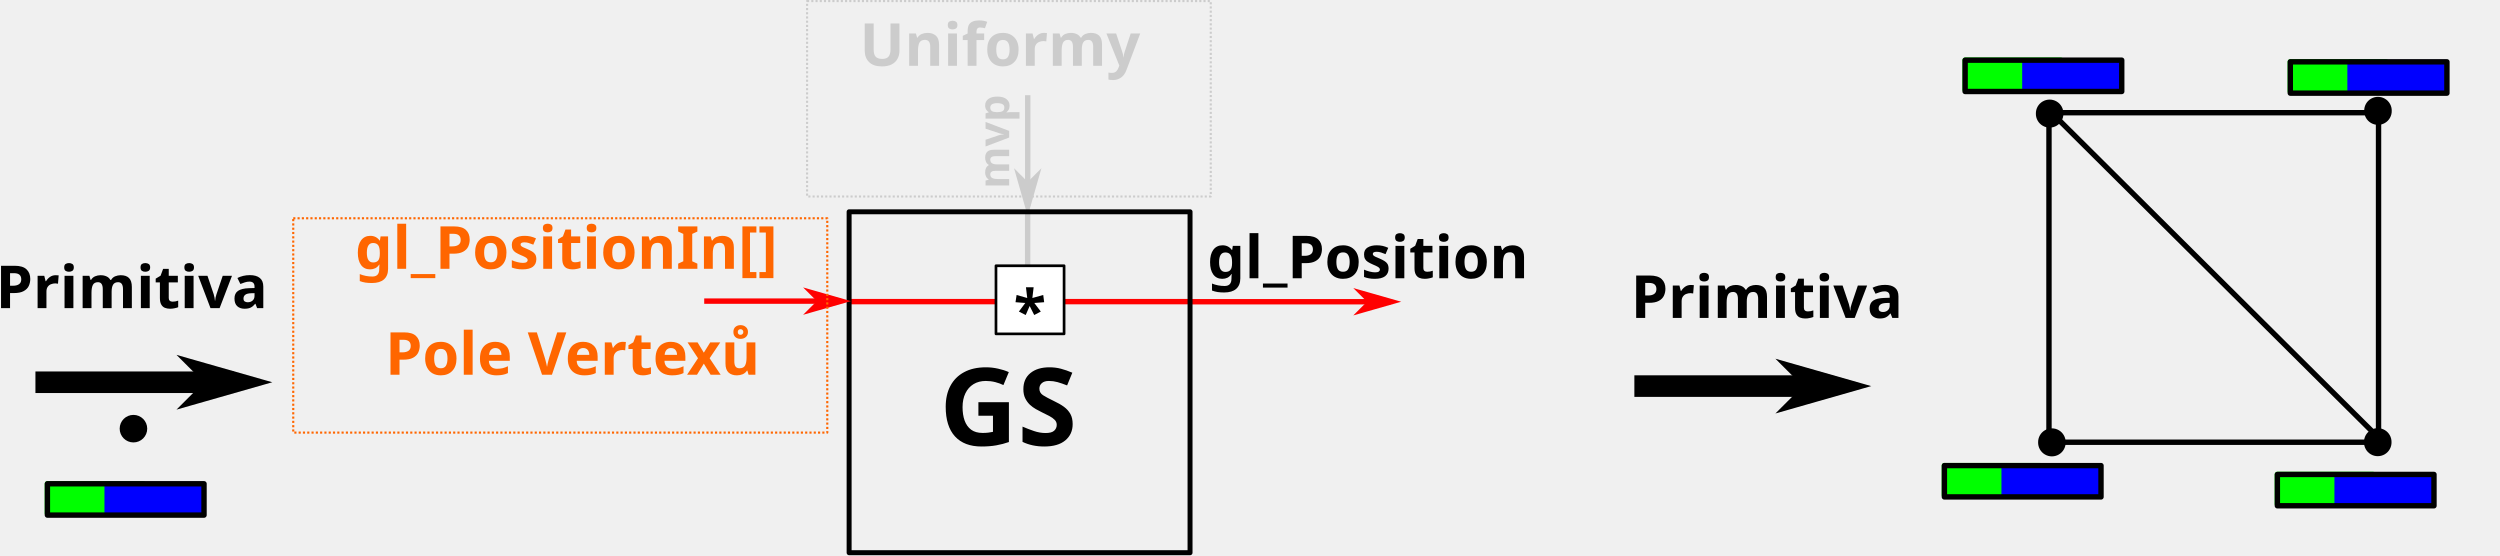
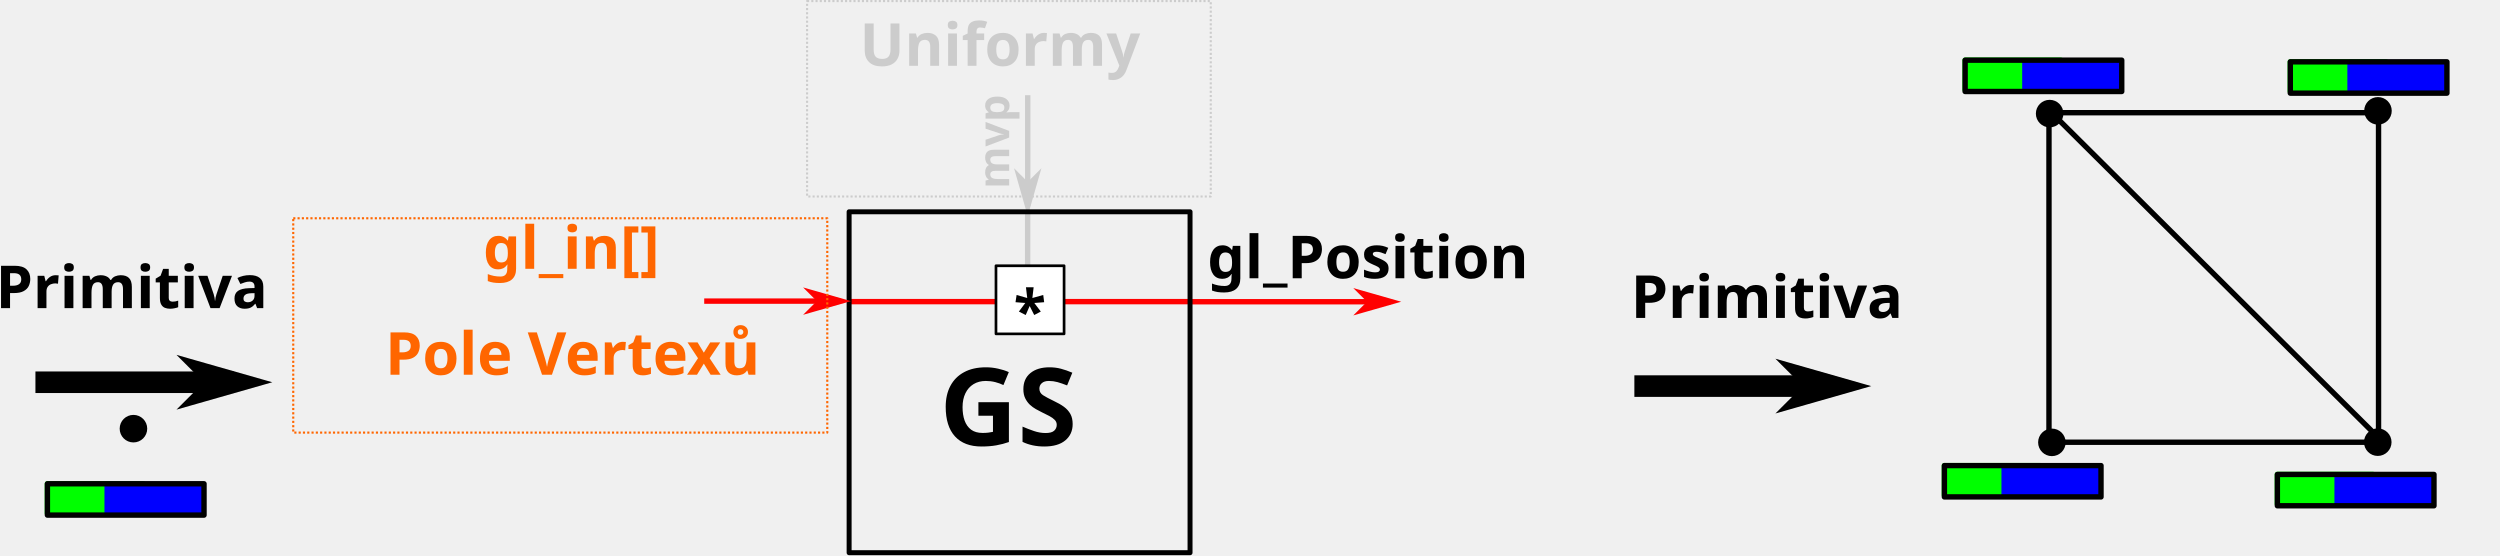
<svg xmlns="http://www.w3.org/2000/svg" xmlns:xlink="http://www.w3.org/1999/xlink" width="463.599" height="102.956" id="svg2" version="1.1">
  <defs id="defs4690">
    <marker orient="auto" refY="0" refX="0" id="Arrow1Mendq" style="overflow:visible">
      <path id="path5091" d="M 0,0 5,-5 -12.5,0 5,5 0,0 z" style="fill:#cccccc;fill-rule:evenodd;stroke:#cccccc;stroke-width:1pt;marker-start:none" transform="matrix(-0.4,0,0,-0.4,-4,0)" />
    </marker>
    <marker orient="auto" refY="0" refX="0" id="Arrow1MendE" style="overflow:visible">
      <path id="path5094" d="M 0,0 5,-5 -12.5,0 5,5 0,0 z" style="fill:#cccccc;fill-rule:evenodd;stroke:#cccccc;stroke-width:1pt;marker-start:none" transform="matrix(-0.4,0,0,-0.4,-4,0)" />
    </marker>
    <marker orient="auto" refY="0" refX="0" id="Arrow1Mend9" style="overflow:visible">
      <path id="path5097" d="M 0,0 5,-5 -12.5,0 5,5 0,0 z" style="fill:#cccccc;fill-rule:evenodd;stroke:#cccccc;stroke-width:1pt;marker-start:none" transform="matrix(-0.4,0,0,-0.4,-4,0)" />
    </marker>
    <marker orient="auto" refY="0" refX="0" id="Arrow1MendB" style="overflow:visible">
      <path id="path5455" d="M 0,0 5,-5 -12.5,0 5,5 0,0 z" style="fill:#ff0000;fill-rule:evenodd;stroke:#ff0000;stroke-width:1pt;marker-start:none" transform="matrix(-0.4,0,0,-0.4,-4,0)" />
    </marker>
    <marker orient="auto" refY="0" refX="0" id="Arrow1Mendy" style="overflow:visible">
      <path id="path5601" d="M 0,0 5,-5 -12.5,0 5,5 0,0 z" style="fill:#00ff00;fill-rule:evenodd;stroke:#00ff00;stroke-width:1pt;marker-start:none" transform="matrix(-0.4,0,0,-0.4,-4,0)" />
    </marker>
    <marker orient="auto" refY="0" refX="0" id="Arrow1Mendv" style="overflow:visible">
      <path id="path5598" d="M 0,0 5,-5 -12.5,0 5,5 0,0 z" style="fill:#0000ff;fill-rule:evenodd;stroke:#0000ff;stroke-width:1pt;marker-start:none" transform="matrix(-0.4,0,0,-0.4,-4,0)" />
    </marker>
    <marker orient="auto" refY="0" refX="0" id="Arrow1Mendx" style="overflow:visible">
      <path id="path4908" d="M 0,0 5,-5 -12.5,0 5,5 0,0 z" style="fill:#ff0000;fill-rule:evenodd;stroke:#ff0000;stroke-width:1pt;marker-start:none" transform="matrix(-0.4,0,0,-0.4,-4,0)" />
    </marker>
    <marker orient="auto" refY="0" refX="0" id="Arrow1MendF" style="overflow:visible">
      <path id="path5752" d="M 0,0 5,-5 -12.5,0 5,5 0,0 z" style="fill:#0000ff;fill-rule:evenodd;stroke:#0000ff;stroke-width:1pt;marker-start:none" transform="matrix(-0.4,0,0,-0.4,-4,0)" />
    </marker>
    <marker style="overflow:visible" id="Arrow1Send" refX="0" refY="0" orient="auto">
      <path transform="matrix(-0.2,0,0,-0.2,-1.2,0)" style="fill-rule:evenodd;stroke:#000000;stroke-width:1pt;marker-start:none" d="M 0,0 5,-5 -12.5,0 5,5 0,0 z" id="path3647" />
    </marker>
    <marker style="overflow:visible" id="marker4566" refX="0" refY="0" orient="auto">
      <path transform="matrix(-0.2,0,0,-0.2,-1.2,0)" style="fill-rule:evenodd;stroke:#000000;stroke-width:1pt;marker-start:none" d="M 0,0 5,-5 -12.5,0 5,5 0,0 z" id="path4568" />
    </marker>
    <marker style="overflow:visible" id="marker4570" refX="0" refY="0" orient="auto">
      <path transform="matrix(-0.2,0,0,-0.2,-1.2,0)" style="fill-rule:evenodd;stroke:#000000;stroke-width:1pt;marker-start:none" d="M 0,0 5,-5 -12.5,0 5,5 0,0 z" id="path4572" />
    </marker>
    <marker style="overflow:visible" id="marker4574" refX="0" refY="0" orient="auto">
      <path transform="matrix(-0.2,0,0,-0.2,-1.2,0)" style="fill-rule:evenodd;stroke:#000000;stroke-width:1pt;marker-start:none" d="M 0,0 5,-5 -12.5,0 5,5 0,0 z" id="path4576" />
    </marker>
    <marker style="overflow:visible" id="marker4578" refX="0" refY="0" orient="auto">
      <path transform="matrix(-0.2,0,0,-0.2,-1.2,0)" style="fill-rule:evenodd;stroke:#000000;stroke-width:1pt;marker-start:none" d="M 0,0 5,-5 -12.5,0 5,5 0,0 z" id="path4580" />
    </marker>
  </defs>
  <g id="layer1" transform="translate(-43.94154,-310.7236)">
    <g id="g8731" transform="translate(39.96387,89.82877)">
      <g transform="matrix(1.5,0,0,1.5,165.665,88.89342)" style="fill:#000000;fill-opacity:1" id="g8519">
        <use height="1052.362" width="744.094" xlink:href="#textext-b8414d2b-1" x="223.432" y="134.765" id="use8521" />
      </g>
      <g transform="matrix(1.5,0,0,1.5,165.665,88.89342)" style="fill:#000000;fill-opacity:1" id="g8523">
        <use height="1052.362" width="744.094" xlink:href="#textext-b8414d2b-3" x="229.244" y="136.259" id="use8525" />
      </g>
    </g>
    <g id="g8737" transform="translate(70.32101,108.7573)">
      <g transform="matrix(1.5,0,0,1.5,165.665,88.89342)" style="fill:#000000;fill-opacity:1" id="g8527">
        <use height="1052.362" width="744.094" xlink:href="#textext-b8414d2b-1" x="237.034" y="134.765" id="use8529" />
      </g>
      <g transform="matrix(1.5,0,0,1.5,165.665,88.89342)" style="fill:#000000;fill-opacity:1" id="g8531">
        <use height="1052.362" width="744.094" xlink:href="#textext-b8414d2b-4" x="242.845" y="136.259" id="use8533" />
      </g>
    </g>
    <g id="g8747" transform="translate(72.8105,43.73632)">
      <g transform="matrix(1.5,0,0,1.5,165.665,88.89342)" style="fill:#000000;fill-opacity:1" id="g8535">
        <use height="1052.362" width="744.094" xlink:href="#textext-b8414d2b-1" x="250.636" y="134.765" id="use8537" />
      </g>
      <g id="g8743">
        <g id="g8539" style="fill:#000000;fill-opacity:1" transform="matrix(1.5,0,0,1.5,165.665,88.89342)">
          <use id="use8541" y="136.259" x="256.447" xlink:href="#textext-b8414d2b-5" width="744.094" height="1052.362" />
        </g>
      </g>
    </g>
-     <g id="g5460">
-       <path id="path4267-7" d="m 234.521,328.378 0,20.456" style="fill:#cccccc;stroke:#cccccc;stroke-width:1px;stroke-linecap:butt;stroke-linejoin:miter;stroke-opacity:1;marker-end:url(#Arrow1MendE)" />
-       <path style="fill:#cccccc;stroke:#cccccc;stroke-width:1px;stroke-linecap:butt;stroke-linejoin:miter;stroke-opacity:1" d="m 234.507,349.694 0,16.478" id="path5071" />
-       <path style="fill:none;stroke:#ff0000;stroke-width:1px;stroke-linecap:butt;stroke-linejoin:miter;stroke-opacity:1" d="m 201.456,366.657 63.261,0" id="path4968" />
-       <path id="path5204" d="m 264.433,366.677 37.376,0" style="fill:none;stroke:#ff0000;stroke-width:1px;stroke-linecap:butt;stroke-linejoin:miter;stroke-opacity:1;marker-end:url(#Arrow1MendB)" />
-       <rect y="349.998" x="201.402" height="63.221" width="63.221" id="rect2815" style="fill:none;stroke:#000000;stroke-width:0.922;stroke-linecap:butt;stroke-linejoin:round;stroke-miterlimit:4;stroke-opacity:1;stroke-dasharray:none;stroke-dashoffset:0" />
-       <path id="path2825" d="m 174.53,366.562 25.254,0" style="fill:none;stroke:#ff0000;stroke-width:1px;stroke-linecap:butt;stroke-linejoin:miter;stroke-opacity:1;marker-end:url(#Arrow1Mendx)" />
-       <text id="text2853" y="360.566" x="109.797" style="font-size:11px;font-style:normal;font-variant:normal;font-weight:bold;font-stretch:normal;fill:#ff6600;fill-opacity:1;stroke:none;font-family:Arial Black;-inkscape-font-specification:'Arial Black, Bold'" xml:space="preserve">
-         <tspan y="360.566" x="109.797" id="tspan2855">gl_PositionIn[]</tspan>
+     <path style="fill:#cccccc;stroke:#cccccc;stroke-width:1px;stroke-linecap:butt;stroke-linejoin:miter;stroke-opacity:1;marker-end:url(#Arrow1MendE)" d="m 234.521,328.378 v 20.456" id="path4267-7" />
+     <path id="path5071" d="m 234.507,349.694 v 16.478" style="fill:#cccccc;stroke:#cccccc;stroke-width:1px;stroke-linecap:butt;stroke-linejoin:miter;stroke-opacity:1" />
+     <path id="path4968" d="m 201.456,366.657 h 63.261" style="fill:none;stroke:#ff0000;stroke-width:1px;stroke-linecap:butt;stroke-linejoin:miter;stroke-opacity:1" />
+     <path style="fill:none;stroke:#ff0000;stroke-width:1px;stroke-linecap:butt;stroke-linejoin:miter;stroke-opacity:1;marker-end:url(#Arrow1MendB)" d="m 264.433,366.677 h 37.376" id="path5204" />
+     <rect style="fill:none;stroke:#000000;stroke-width:0.922;stroke-linecap:butt;stroke-linejoin:round;stroke-miterlimit:4;stroke-dasharray:none;stroke-dashoffset:0;stroke-opacity:1" id="rect2815" width="63.221" height="63.221" x="201.402" y="349.998" />
+     <path style="fill:none;stroke:#ff0000;stroke-width:1px;stroke-linecap:butt;stroke-linejoin:miter;stroke-opacity:1;marker-end:url(#Arrow1Mendx)" d="M 174.53,366.562 H 199.783" id="path2825" />
+     <text xml:space="preserve" style="font-style:normal;font-variant:normal;font-weight:bold;font-stretch:normal;line-height:0%;font-family:'Arial Black';-inkscape-font-specification:'Arial Black, Bold';fill:#ff6600;fill-opacity:1;stroke:none" x="133.536" y="360.566" id="text2853">
+       <tspan style="font-size:11px;line-height:1.25" id="tspan2855" x="133.536" y="360.566">gl_in[]</tspan>
+     </text>
+     <text xml:space="preserve" style="font-style:normal;font-variant:normal;font-weight:bold;font-stretch:normal;line-height:0%;font-family:'Arial Black';-inkscape-font-specification:'Arial Black, Bold';fill:#cccccc;fill-opacity:1;stroke:none" x="-345.744" y="231.08" id="text4304" transform="rotate(-90)">
+       <tspan style="font-size:8px;line-height:1.25;fill:#cccccc" id="tspan4306" x="-345.744" y="231.08">mvp</tspan>
+     </text>
+     <g transform="translate(-10.19124,-4.578218)" id="g5018-4">
+       <rect y="364.584" x="238.827" height="12.627" width="12.627" id="rect4864-1" style="fill:#ffffff;stroke:#000000;stroke-width:0.5;stroke-linecap:butt;stroke-linejoin:round;stroke-miterlimit:4;stroke-dasharray:none;stroke-dashoffset:0;stroke-opacity:1" />
+       <text xml:space="preserve" style="font-style:normal;font-variant:normal;font-weight:bold;font-stretch:normal;line-height:0%;font-family:'Arial Black';-inkscape-font-specification:'Arial Black, Bold';fill:#000000;fill-opacity:1;stroke:none" x="242.106" y="376.937" id="text5006-0">
+         <tspan style="font-size:11px;line-height:1.25" id="tspan5008-8" x="242.106" y="376.937">*</tspan>
      </text>
-       <text transform="matrix(0,-1,1,0,0,0)" id="text4304" y="231.08" x="-345.744" style="font-size:11px;font-style:normal;font-variant:normal;font-weight:bold;font-stretch:normal;fill:#cccccc;fill-opacity:1;stroke:none;font-family:Arial Black;-inkscape-font-specification:'Arial Black, Bold'" xml:space="preserve">
-         <tspan y="231.08" x="-345.744" id="tspan4306" style="font-size:8px;fill:#cccccc">mvp</tspan>
-       </text>
-       <g id="g5018-4" transform="translate(-10.19124,-4.578218)">
-         <rect style="fill:#ffffff;stroke:#000000;stroke-width:0.5;stroke-linecap:butt;stroke-linejoin:round;stroke-miterlimit:4;stroke-opacity:1;stroke-dasharray:none;stroke-dashoffset:0" id="rect4864-1" width="12.627" height="12.627" x="238.827" y="364.584" />
-         <text id="text5006-0" y="376.937" x="242.106" style="font-size:11px;font-style:normal;font-variant:normal;font-weight:bold;font-stretch:normal;fill:#000000;fill-opacity:1;stroke:none;font-family:Arial Black;-inkscape-font-specification:'Arial Black, Bold'" xml:space="preserve">
-           <tspan y="376.937" x="242.106" id="tspan5008-8">*</tspan>
-         </text>
+     </g>
+     <text xml:space="preserve" style="font-style:normal;font-variant:normal;font-weight:bold;font-stretch:normal;line-height:0%;font-family:'Arial Black';-inkscape-font-specification:'Arial Black, Bold';fill:#000000;fill-opacity:1;stroke:none" x="267.834" y="362.322" id="text5186">
+       <tspan style="font-size:11px;line-height:1.25" id="tspan5188" x="267.834" y="362.322">gl_Position</tspan>
+     </text>
+     <text id="text5875" y="393.32" x="218.156" style="font-style:normal;font-variant:normal;font-weight:bold;font-stretch:normal;line-height:0%;font-family:'Arial Black';-inkscape-font-specification:'Arial Black, Bold';fill:#000000;fill-opacity:1;stroke:none" xml:space="preserve">
+       <tspan style="font-size:20px;line-height:1.25" y="393.32" x="218.156" id="tspan5877">GS</tspan>
+     </text>
+     <text id="text5879" y="380.219" x="115.371" style="font-style:normal;font-variant:normal;font-weight:bold;font-stretch:normal;line-height:0%;font-family:'Arial Black';-inkscape-font-specification:'Arial Black, Bold';fill:#ff6600;fill-opacity:1;stroke:none" xml:space="preserve">
+       <tspan style="font-size:11px;line-height:1.25" y="380.219" x="115.371" id="tspan5881">Pole Vertexů</tspan>
+     </text>
+     <text id="text5883" y="322.93" x="203.36" style="font-style:normal;font-variant:normal;font-weight:bold;font-stretch:normal;line-height:0%;font-family:'Arial Black';-inkscape-font-specification:'Arial Black, Bold';fill:#cccccc;fill-opacity:1;stroke:none" xml:space="preserve">
+       <tspan style="font-size:11px;line-height:1.25" y="322.93" x="203.36" id="tspan5885">Uniformy</tspan>
+     </text>
+     <rect y="310.919" x="193.605" height="36.241" width="74.86" id="rect5887" style="fill:none;stroke:#cccccc;stroke-width:0.391;stroke-linecap:butt;stroke-linejoin:round;stroke-miterlimit:4;stroke-dasharray:0.391, 0.391;stroke-dashoffset:0;stroke-opacity:1" />
+     <rect y="351.2" x="98.319" height="39.745" width="99.031" id="rect5889" style="fill:none;stroke:#ff6600;stroke-width:0.398;stroke-linecap:butt;stroke-linejoin:round;stroke-miterlimit:4;stroke-dasharray:0.398, 0.398;stroke-dashoffset:0;stroke-opacity:1" />
+     <path id="path5891" d="M 50.513,381.608 H 87.299" style="fill:none;stroke:#000000;stroke-width:4;stroke-linecap:butt;stroke-linejoin:miter;stroke-miterlimit:4;stroke-dasharray:none;stroke-opacity:1;marker-end:url(#Arrow1Send)" />
+     <text id="text6497" y="367.867" x="43.147" style="font-style:normal;font-variant:normal;font-weight:bold;font-stretch:normal;line-height:0%;font-family:'Arial Black';-inkscape-font-specification:'Arial Black, Bold';fill:#000000;fill-opacity:1;stroke:none" xml:space="preserve">
+       <tspan style="font-size:11px;line-height:1.25" y="367.867" x="43.147" id="tspan6499">Primitiva</tspan>
+     </text>
+     <path id="path5891-9-0" d="m 347.018,382.322 h 36.786" style="fill:none;stroke:#000000;stroke-width:4;stroke-linecap:butt;stroke-linejoin:miter;stroke-miterlimit:4;stroke-dasharray:none;stroke-opacity:1;marker-end:url(#Arrow1Send)" />
+     <circle r="2.054" cy="331.789" cx="424.026" id="path6596" style="fill:#000000;stroke:#000000;stroke-width:1;stroke-linecap:butt;stroke-linejoin:round;stroke-miterlimit:4;stroke-dasharray:none;stroke-dashoffset:0;stroke-opacity:1" />
+     <circle r="2.054" cy="331.279" cx="484.911" id="path6596-4" style="fill:#000000;stroke:#000000;stroke-width:1;stroke-linecap:butt;stroke-linejoin:round;stroke-miterlimit:4;stroke-dasharray:none;stroke-dashoffset:0;stroke-opacity:1" />
+     <circle r="2.054" cy="392.755" cx="424.443" id="path6596-3" style="fill:#000000;stroke:#000000;stroke-width:1;stroke-linecap:butt;stroke-linejoin:round;stroke-miterlimit:4;stroke-dasharray:none;stroke-dashoffset:0;stroke-opacity:1" />
+     <g id="g5208" transform="translate(-124.0146,10.31073)">
+       <g id="g5155">
+         <g id="g8830" transform="translate(-23.52345,-26.43392)">
+           <rect y="413.188" x="552.048" height="5.493" width="17.741" id="rect8806" style="fill:#00ff00;stroke:#00ff00;stroke-width:1;stroke-linecap:butt;stroke-linejoin:round;stroke-miterlimit:4;stroke-dasharray:none;stroke-dashoffset:0;stroke-opacity:1" />
+           <rect y="413.314" x="563.128" height="5.493" width="17.741" id="rect8806-5" style="fill:#0000ff;stroke:#0000ff;stroke-width:1;stroke-linecap:butt;stroke-linejoin:round;stroke-miterlimit:4;stroke-dasharray:none;stroke-dashoffset:0;stroke-opacity:1" />
+           <rect y="413.188" x="552.048" height="5.808" width="29.042" id="rect8804" style="fill:none;stroke:#000000;stroke-width:1;stroke-linecap:butt;stroke-linejoin:round;stroke-miterlimit:4;stroke-dasharray:none;stroke-dashoffset:0;stroke-opacity:1" />
+         </g>
      </g>
-       <text id="text5186" y="362.322" x="267.834" style="font-size:11px;font-style:normal;font-variant:normal;font-weight:bold;font-stretch:normal;fill:#000000;fill-opacity:1;stroke:none;font-family:Arial Black;-inkscape-font-specification:'Arial Black, Bold'" xml:space="preserve">
-         <tspan y="362.322" x="267.834" id="tspan5188">gl_Position</tspan>
-       </text>
-       <text xml:space="preserve" style="font-size:11px;font-style:normal;font-variant:normal;font-weight:bold;font-stretch:normal;fill:#000000;fill-opacity:1;stroke:none;font-family:Arial Black;-inkscape-font-specification:'Arial Black, Bold'" x="218.156" y="393.32" id="text5875">
-         <tspan id="tspan5877" x="218.156" y="393.32" style="font-size:20px">GS</tspan>
-       </text>
-       <text xml:space="preserve" style="font-size:11px;font-style:normal;font-variant:normal;font-weight:bold;font-stretch:normal;fill:#ff6600;fill-opacity:1;stroke:none;font-family:Arial Black;-inkscape-font-specification:'Arial Black, Bold'" x="115.371" y="380.219" id="text5879">
-         <tspan id="tspan5881" x="115.371" y="380.219">Pole Vertexů</tspan>
-       </text>
-       <text xml:space="preserve" style="font-size:11px;font-style:normal;font-variant:normal;font-weight:bold;font-stretch:normal;fill:#cccccc;fill-opacity:1;stroke:none;font-family:Arial Black;-inkscape-font-specification:'Arial Black, Bold'" x="203.36" y="322.93" id="text5883">
-         <tspan id="tspan5885" x="203.36" y="322.93">Uniformy</tspan>
-       </text>
-       <rect style="fill:none;stroke:#cccccc;stroke-width:0.391;stroke-linecap:butt;stroke-linejoin:round;stroke-miterlimit:4;stroke-opacity:1;stroke-dasharray:0.391, 0.391;stroke-dashoffset:0" id="rect5887" width="74.86" height="36.241" x="193.605" y="310.919" />
-       <rect style="fill:none;stroke:#ff6600;stroke-width:0.398;stroke-linecap:butt;stroke-linejoin:round;stroke-miterlimit:4;stroke-opacity:1;stroke-dasharray:0.398, 0.398;stroke-dashoffset:0" id="rect5889" width="99.031" height="39.745" x="98.319" y="351.2" />
-       <path style="fill:none;stroke:#000000;stroke-width:4;stroke-linecap:butt;stroke-linejoin:miter;stroke-miterlimit:4;stroke-opacity:1;stroke-dasharray:none;marker-end:url(#Arrow1Send)" d="m 50.513,381.608 36.786,0" id="path5891" />
-       <text xml:space="preserve" style="font-size:11px;font-style:normal;font-variant:normal;font-weight:bold;font-stretch:normal;fill:#000000;fill-opacity:1;stroke:none;font-family:Arial Black;-inkscape-font-specification:'Arial Black, Bold'" x="43.147" y="367.867" id="text6497">
-         <tspan id="tspan6499" x="43.147" y="367.867">Primitiva</tspan>
-       </text>
-       <path style="fill:none;stroke:#000000;stroke-width:4;stroke-linecap:butt;stroke-linejoin:miter;stroke-miterlimit:4;stroke-opacity:1;stroke-dasharray:none;marker-end:url(#Arrow1Send)" d="m 347.018,382.322 36.786,0" id="path5891-9-0" />
-       <path style="fill:#000000;stroke:#000000;stroke-width:1;stroke-linecap:butt;stroke-linejoin:round;stroke-miterlimit:4;stroke-opacity:1;stroke-dasharray:none;stroke-dashoffset:0" id="path6596" d="m 526.518,391.648 a 2.054,2.054 0 1 1 -4.107,0 2.054,2.054 0 1 1 4.107,0 z" transform="translate(-100.4379,-59.85873)" />
-       <path style="fill:#000000;stroke:#000000;stroke-width:1;stroke-linecap:butt;stroke-linejoin:round;stroke-miterlimit:4;stroke-opacity:1;stroke-dasharray:none;stroke-dashoffset:0" id="path6596-4" d="m 526.518,391.648 a 2.054,2.054 0 1 1 -4.107,0 2.054,2.054 0 1 1 4.107,0 z" transform="translate(-39.55363,-60.36928)" />
-       <path style="fill:#000000;stroke:#000000;stroke-width:1;stroke-linecap:butt;stroke-linejoin:round;stroke-miterlimit:4;stroke-opacity:1;stroke-dasharray:none;stroke-dashoffset:0" id="path6596-3" d="m 526.518,391.648 a 2.054,2.054 0 1 1 -4.107,0 2.054,2.054 0 1 1 4.107,0 z" transform="translate(-100.0217,1.10724)" />
-       <g transform="translate(-124.0146,10.31073)" id="g5208">
-         <g id="g5155">
-           <g transform="translate(-23.52345,-26.43392)" id="g8830">
-             <rect style="fill:#00ff00;stroke:#00ff00;stroke-width:1;stroke-linecap:butt;stroke-linejoin:round;stroke-miterlimit:4;stroke-opacity:1;stroke-dasharray:none;stroke-dashoffset:0" id="rect8806" width="17.741" height="5.493" x="552.048" y="413.188" />
-             <rect style="fill:#0000ff;stroke:#0000ff;stroke-width:1;stroke-linecap:butt;stroke-linejoin:round;stroke-miterlimit:4;stroke-opacity:1;stroke-dasharray:none;stroke-dashoffset:0" id="rect8806-5" width="17.741" height="5.493" x="563.128" y="413.314" />
-             <rect style="fill:none;stroke:#000000;stroke-width:1;stroke-linecap:butt;stroke-linejoin:round;stroke-miterlimit:4;stroke-opacity:1;stroke-dasharray:none;stroke-dashoffset:0" id="rect8804" width="29.042" height="5.808" x="552.048" y="413.188" />
+     </g>
+     <g id="g8830-9" transform="translate(-83.39333,-91.00075)">
+       <rect y="413.188" x="552.048" height="5.493" width="17.741" id="rect8806-9" style="fill:#00ff00;stroke:#00ff00;stroke-width:1;stroke-linecap:butt;stroke-linejoin:round;stroke-miterlimit:4;stroke-dasharray:none;stroke-dashoffset:0;stroke-opacity:1" />
+       <rect y="413.314" x="563.128" height="5.493" width="17.741" id="rect8806-5-2" style="fill:#0000ff;stroke:#0000ff;stroke-width:1;stroke-linecap:butt;stroke-linejoin:round;stroke-miterlimit:4;stroke-dasharray:none;stroke-dashoffset:0;stroke-opacity:1" />
+       <rect y="413.188" x="552.048" height="5.808" width="29.042" id="rect8804-6" style="fill:none;stroke:#000000;stroke-width:1;stroke-linecap:butt;stroke-linejoin:round;stroke-miterlimit:4;stroke-dasharray:none;stroke-dashoffset:0;stroke-opacity:1" />
+     </g>
+     <g id="g8830-3" transform="translate(-85.79244,-14.4817)">
+       <rect y="413.188" x="552.048" height="5.493" width="17.741" id="rect8806-1" style="fill:#00ff00;stroke:#00ff00;stroke-width:1;stroke-linecap:butt;stroke-linejoin:round;stroke-miterlimit:4;stroke-dasharray:none;stroke-dashoffset:0;stroke-opacity:1" />
+       <rect y="413.314" x="563.128" height="5.493" width="17.741" id="rect8806-5-7" style="fill:#0000ff;stroke:#0000ff;stroke-width:1;stroke-linecap:butt;stroke-linejoin:round;stroke-miterlimit:4;stroke-dasharray:none;stroke-dashoffset:0;stroke-opacity:1" />
+       <rect y="413.188" x="552.048" height="5.808" width="29.042" id="rect8804-1" style="fill:none;stroke:#000000;stroke-width:1;stroke-linecap:butt;stroke-linejoin:round;stroke-miterlimit:4;stroke-dasharray:none;stroke-dashoffset:0;stroke-opacity:1" />
+     </g>
+     <text xml:space="preserve" style="font-style:normal;font-variant:normal;font-weight:bold;font-stretch:normal;line-height:0%;font-family:'Arial Black';-inkscape-font-specification:'Arial Black, Bold';fill:#000000;fill-opacity:1;stroke:none" x="346.373" y="369.675" id="text9150">
+       <tspan style="font-size:11px;line-height:1.25" id="tspan9152" x="346.373" y="369.675">Primitiva</tspan>
+     </text>
+     <g id="g5255" transform="translate(19.27085,-23.30965)">
+       <circle r="2.054" cy="391.648" cx="524.464" style="fill:#000000;stroke:#000000;stroke-width:1;stroke-linecap:butt;stroke-linejoin:round;stroke-miterlimit:4;stroke-dasharray:none;stroke-dashoffset:0;stroke-opacity:1" id="path6596-41" transform="translate(-475.0472,21.87612)" />
+       <g id="g5208-6" transform="translate(-495.0636,36.99047)">
+         <g id="g5155-7">
+           <g transform="translate(-23.52345,-26.43392)" id="g8830-77">
+             <rect style="fill:#00ff00;stroke:#00ff00;stroke-width:1;stroke-linecap:butt;stroke-linejoin:round;stroke-miterlimit:4;stroke-dasharray:none;stroke-dashoffset:0;stroke-opacity:1" id="rect8806-91" width="17.741" height="5.493" x="552.048" y="413.188" />
+             <rect style="fill:#0000ff;stroke:#0000ff;stroke-width:1;stroke-linecap:butt;stroke-linejoin:round;stroke-miterlimit:4;stroke-dasharray:none;stroke-dashoffset:0;stroke-opacity:1" id="rect8806-5-1" width="17.741" height="5.493" x="563.128" y="413.314" />
+             <rect style="fill:none;stroke:#000000;stroke-width:1;stroke-linecap:butt;stroke-linejoin:round;stroke-miterlimit:4;stroke-dasharray:none;stroke-dashoffset:0;stroke-opacity:1" id="rect8804-9" width="29.042" height="5.808" x="552.048" y="413.188" />
          </g>
        </g>
      </g>
-       <g transform="translate(-83.39333,-91.00075)" id="g8830-9">
-         <rect style="fill:#00ff00;stroke:#00ff00;stroke-width:1;stroke-linecap:butt;stroke-linejoin:round;stroke-miterlimit:4;stroke-opacity:1;stroke-dasharray:none;stroke-dashoffset:0" id="rect8806-9" width="17.741" height="5.493" x="552.048" y="413.188" />
-         <rect style="fill:#0000ff;stroke:#0000ff;stroke-width:1;stroke-linecap:butt;stroke-linejoin:round;stroke-miterlimit:4;stroke-opacity:1;stroke-dasharray:none;stroke-dashoffset:0" id="rect8806-5-2" width="17.741" height="5.493" x="563.128" y="413.314" />
-         <rect style="fill:none;stroke:#000000;stroke-width:1;stroke-linecap:butt;stroke-linejoin:round;stroke-miterlimit:4;stroke-opacity:1;stroke-dasharray:none;stroke-dashoffset:0" id="rect8804-6" width="29.042" height="5.808" x="552.048" y="413.188" />
-       </g>
-       <g transform="translate(-85.79244,-14.4817)" id="g8830-3">
-         <rect style="fill:#00ff00;stroke:#00ff00;stroke-width:1;stroke-linecap:butt;stroke-linejoin:round;stroke-miterlimit:4;stroke-opacity:1;stroke-dasharray:none;stroke-dashoffset:0" id="rect8806-1" width="17.741" height="5.493" x="552.048" y="413.188" />
-         <rect style="fill:#0000ff;stroke:#0000ff;stroke-width:1;stroke-linecap:butt;stroke-linejoin:round;stroke-miterlimit:4;stroke-opacity:1;stroke-dasharray:none;stroke-dashoffset:0" id="rect8806-5-7" width="17.741" height="5.493" x="563.128" y="413.314" />
-         <rect style="fill:none;stroke:#000000;stroke-width:1;stroke-linecap:butt;stroke-linejoin:round;stroke-miterlimit:4;stroke-opacity:1;stroke-dasharray:none;stroke-dashoffset:0" id="rect8804-1" width="29.042" height="5.808" x="552.048" y="413.188" />
-       </g>
-       <text id="text9150" y="369.675" x="346.373" style="font-size:11px;font-style:normal;font-variant:normal;font-weight:bold;font-stretch:normal;fill:#000000;fill-opacity:1;stroke:none;font-family:Arial Black;-inkscape-font-specification:'Arial Black, Bold'" xml:space="preserve">
-         <tspan y="369.675" x="346.373" id="tspan9152">Primitiva</tspan>
-       </text>
-       <g transform="translate(19.27085,-23.30965)" id="g5255">
-         <path transform="translate(-475.0472,21.87612)" d="m 526.518,391.648 c 0,1.134 -0.919,2.054 -2.054,2.054 -1.134,0 -2.054,-0.919 -2.054,-2.054 0,-1.134 0.919,-2.054 2.054,-2.054 1.134,0 2.054,0.919 2.054,2.054 z" id="path6596-41" style="fill:#000000;stroke:#000000;stroke-width:1;stroke-linecap:butt;stroke-linejoin:round;stroke-miterlimit:4;stroke-opacity:1;stroke-dasharray:none;stroke-dashoffset:0" />
-         <g transform="translate(-495.0636,36.99047)" id="g5208-6">
-           <g id="g5155-7">
-             <g id="g8830-77" transform="translate(-23.52345,-26.43392)">
-               <rect y="413.188" x="552.048" height="5.493" width="17.741" id="rect8806-91" style="fill:#00ff00;stroke:#00ff00;stroke-width:1;stroke-linecap:butt;stroke-linejoin:round;stroke-miterlimit:4;stroke-opacity:1;stroke-dasharray:none;stroke-dashoffset:0" />
-               <rect y="413.314" x="563.128" height="5.493" width="17.741" id="rect8806-5-1" style="fill:#0000ff;stroke:#0000ff;stroke-width:1;stroke-linecap:butt;stroke-linejoin:round;stroke-miterlimit:4;stroke-opacity:1;stroke-dasharray:none;stroke-dashoffset:0" />
-               <rect y="413.188" x="552.048" height="5.808" width="29.042" id="rect8804-9" style="fill:none;stroke:#000000;stroke-width:1;stroke-linecap:butt;stroke-linejoin:round;stroke-miterlimit:4;stroke-opacity:1;stroke-dasharray:none;stroke-dashoffset:0" />
-             </g>
-           </g>
-         </g>
-       </g>
-       <rect y="331.619" x="423.902" height="61.114" width="61.114" id="rect5403" style="fill:none;stroke:#000000;stroke-width:1;stroke-linecap:butt;stroke-linejoin:round;stroke-miterlimit:4;stroke-opacity:1;stroke-dasharray:none;stroke-dashoffset:0" />
-       <path style="fill:#000000;stroke:#000000;stroke-width:1;stroke-linecap:butt;stroke-linejoin:round;stroke-miterlimit:4;stroke-opacity:1;stroke-dasharray:none;stroke-dashoffset:0" id="path6596-4-3" d="m 526.518,391.648 a 2.054,2.054 0 1 1 -4.107,0 2.054,2.054 0 1 1 4.107,0 z" transform="translate(-39.59117,1.070839)" />
-       <g transform="translate(-143.6943,-91.30639)" id="g8830-3-2">
-         <rect style="fill:#00ff00;stroke:#00ff00;stroke-width:1;stroke-linecap:butt;stroke-linejoin:round;stroke-miterlimit:4;stroke-opacity:1;stroke-dasharray:none;stroke-dashoffset:0" id="rect8806-1-0" width="17.741" height="5.493" x="552.048" y="413.188" />
-         <rect style="fill:#0000ff;stroke:#0000ff;stroke-width:1;stroke-linecap:butt;stroke-linejoin:round;stroke-miterlimit:4;stroke-opacity:1;stroke-dasharray:none;stroke-dashoffset:0" id="rect8806-5-7-4" width="17.741" height="5.493" x="563.128" y="413.314" />
-         <rect style="fill:none;stroke:#000000;stroke-width:1;stroke-linecap:butt;stroke-linejoin:round;stroke-miterlimit:4;stroke-opacity:1;stroke-dasharray:none;stroke-dashoffset:0" id="rect8804-1-1" width="29.042" height="5.808" x="552.048" y="413.188" />
-       </g>
-       <path transform="translate(43.94154,310.7236)" id="path5458" d="M 441.607,81.706 380.268,20.724" style="fill:none;stroke:#000000;stroke-width:1px;stroke-linecap:butt;stroke-linejoin:miter;stroke-opacity:1" />
    </g>
+     <rect style="fill:none;stroke:#000000;stroke-width:1;stroke-linecap:butt;stroke-linejoin:round;stroke-miterlimit:4;stroke-dasharray:none;stroke-dashoffset:0;stroke-opacity:1" id="rect5403" width="61.114" height="61.114" x="423.902" y="331.619" />
+     <circle r="2.054" cy="392.719" cx="484.873" id="path6596-4-3" style="fill:#000000;stroke:#000000;stroke-width:1;stroke-linecap:butt;stroke-linejoin:round;stroke-miterlimit:4;stroke-dasharray:none;stroke-dashoffset:0;stroke-opacity:1" />
+     <g id="g8830-3-2" transform="translate(-143.6943,-91.30639)">
+       <rect y="413.188" x="552.048" height="5.493" width="17.741" id="rect8806-1-0" style="fill:#00ff00;stroke:#00ff00;stroke-width:1;stroke-linecap:butt;stroke-linejoin:round;stroke-miterlimit:4;stroke-dasharray:none;stroke-dashoffset:0;stroke-opacity:1" />
+       <rect y="413.314" x="563.128" height="5.493" width="17.741" id="rect8806-5-7-4" style="fill:#0000ff;stroke:#0000ff;stroke-width:1;stroke-linecap:butt;stroke-linejoin:round;stroke-miterlimit:4;stroke-dasharray:none;stroke-dashoffset:0;stroke-opacity:1" />
+       <rect y="413.188" x="552.048" height="5.808" width="29.042" id="rect8804-1-1" style="fill:none;stroke:#000000;stroke-width:1;stroke-linecap:butt;stroke-linejoin:round;stroke-miterlimit:4;stroke-dasharray:none;stroke-dashoffset:0;stroke-opacity:1" />
+     </g>
+     <path style="fill:none;stroke:#000000;stroke-width:1px;stroke-linecap:butt;stroke-linejoin:miter;stroke-opacity:1" d="M 485.549,392.429 424.209,331.447" id="path5458" />
  </g>
</svg>
